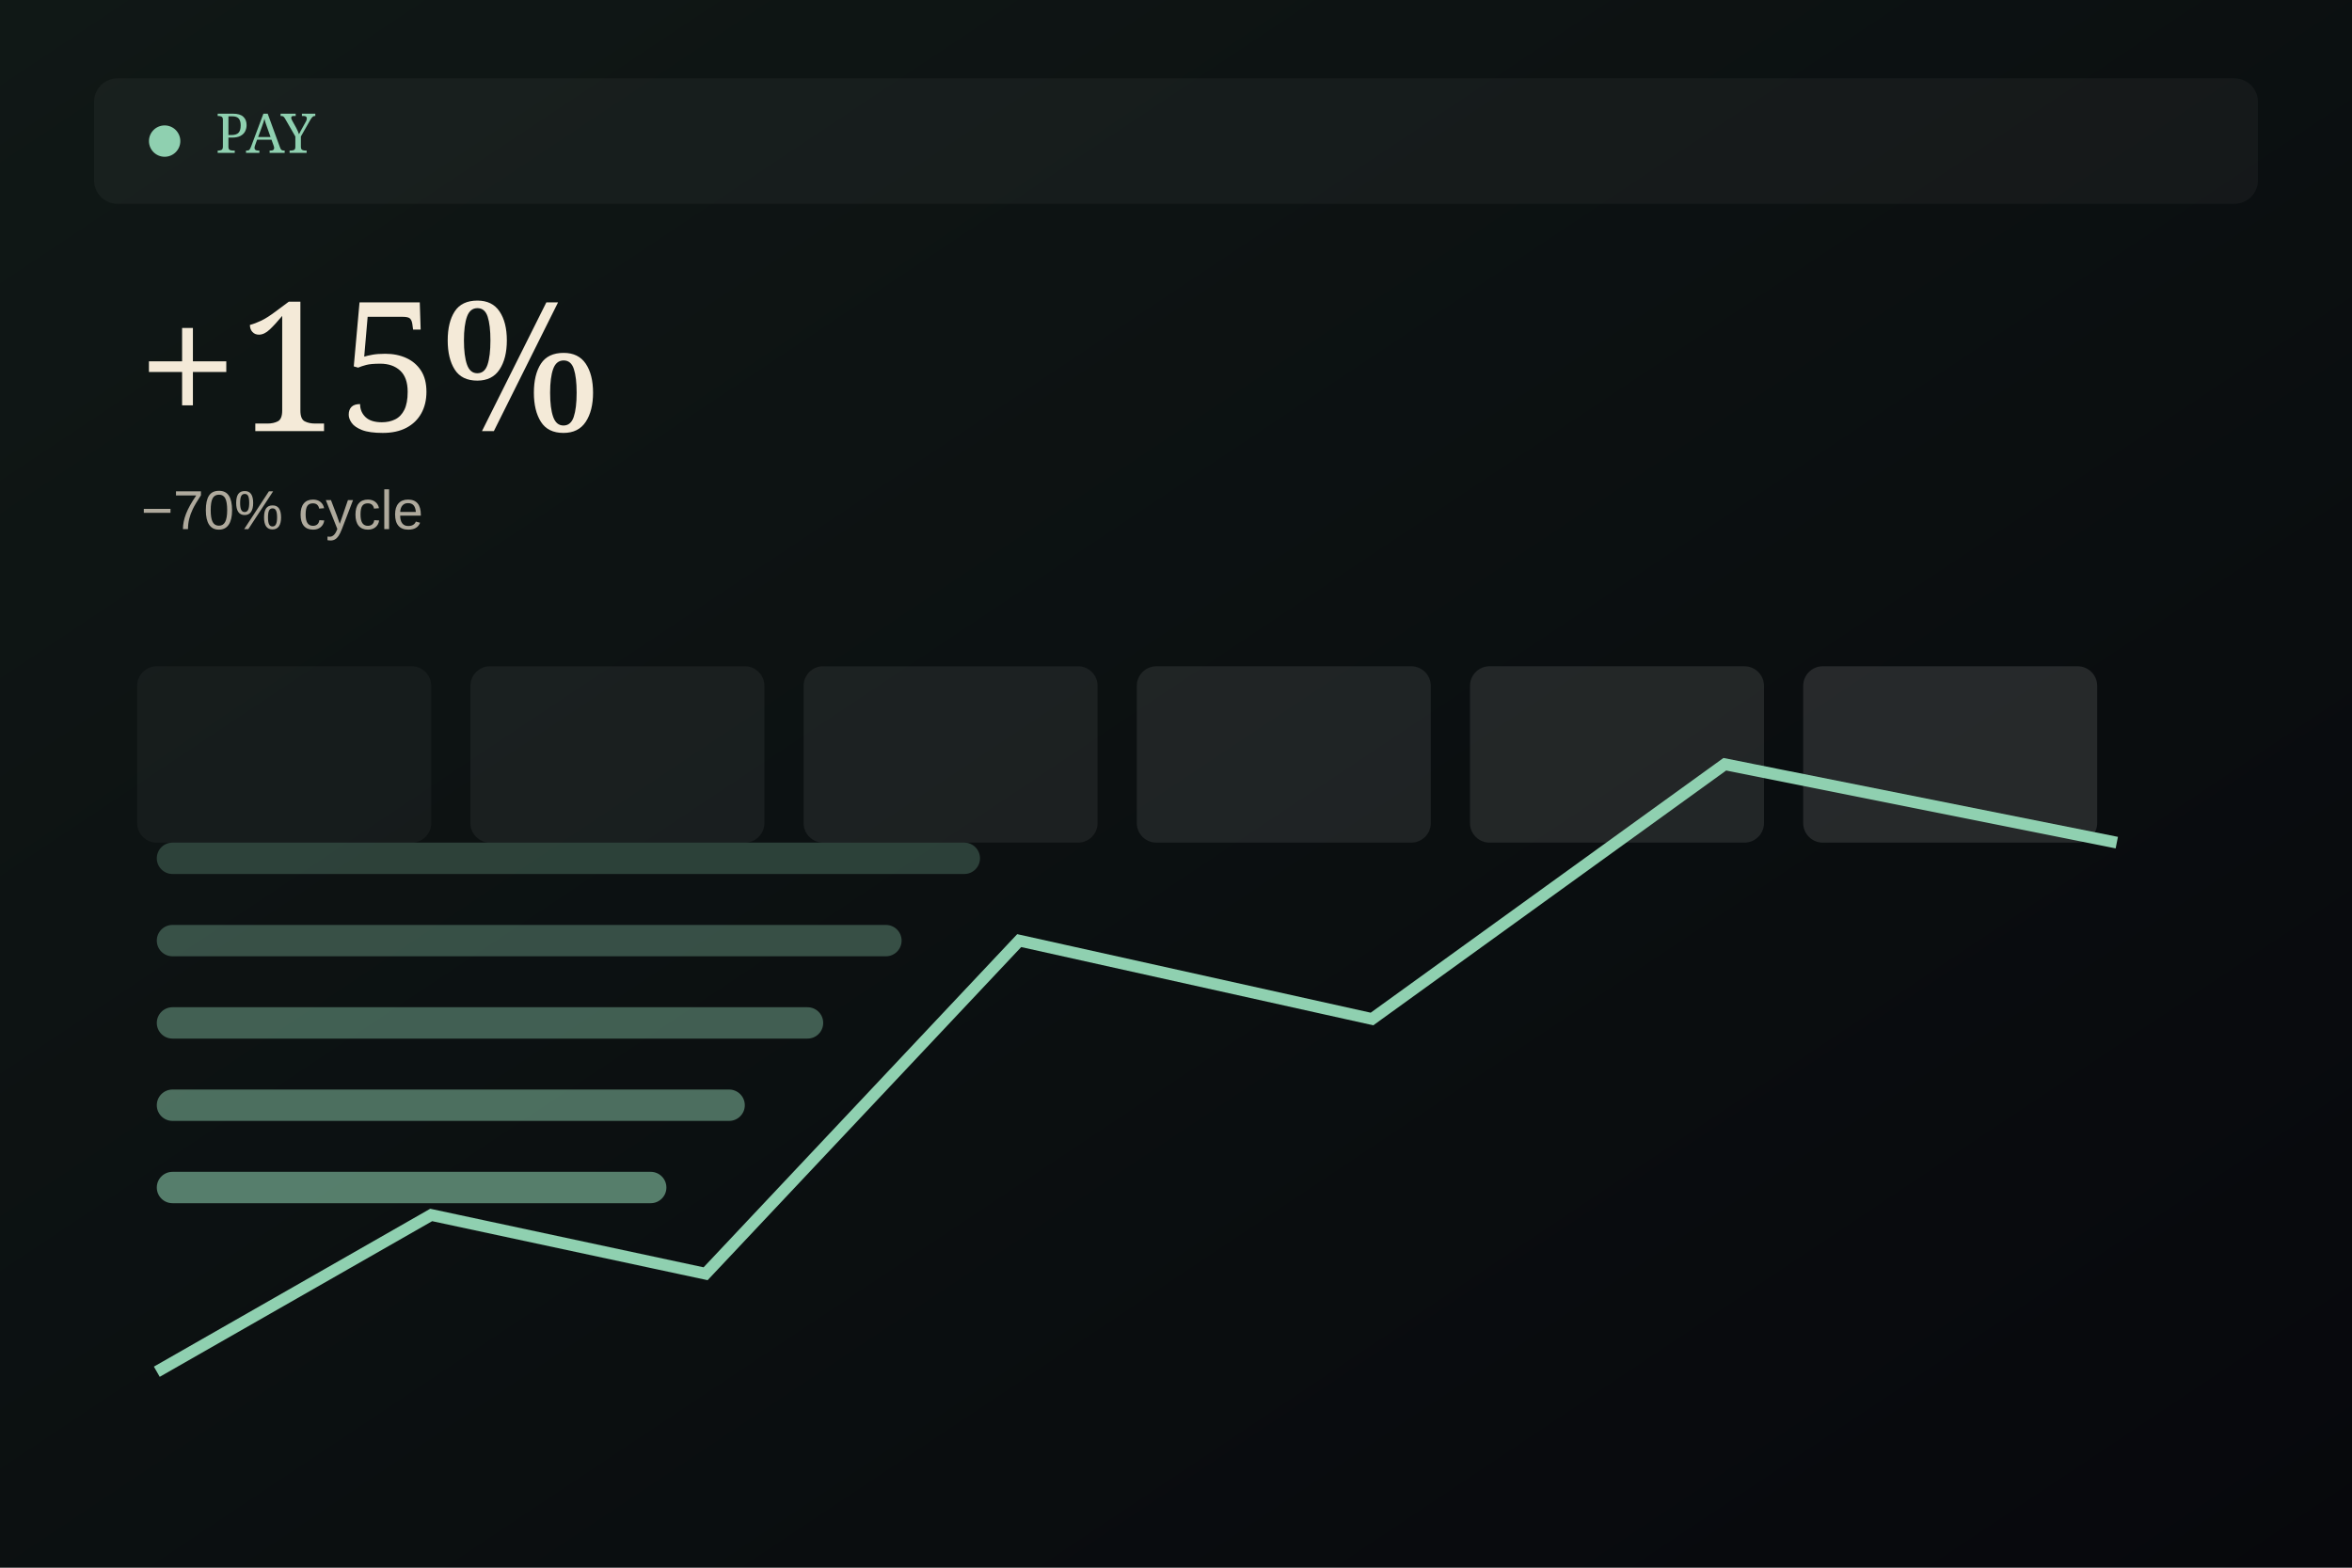
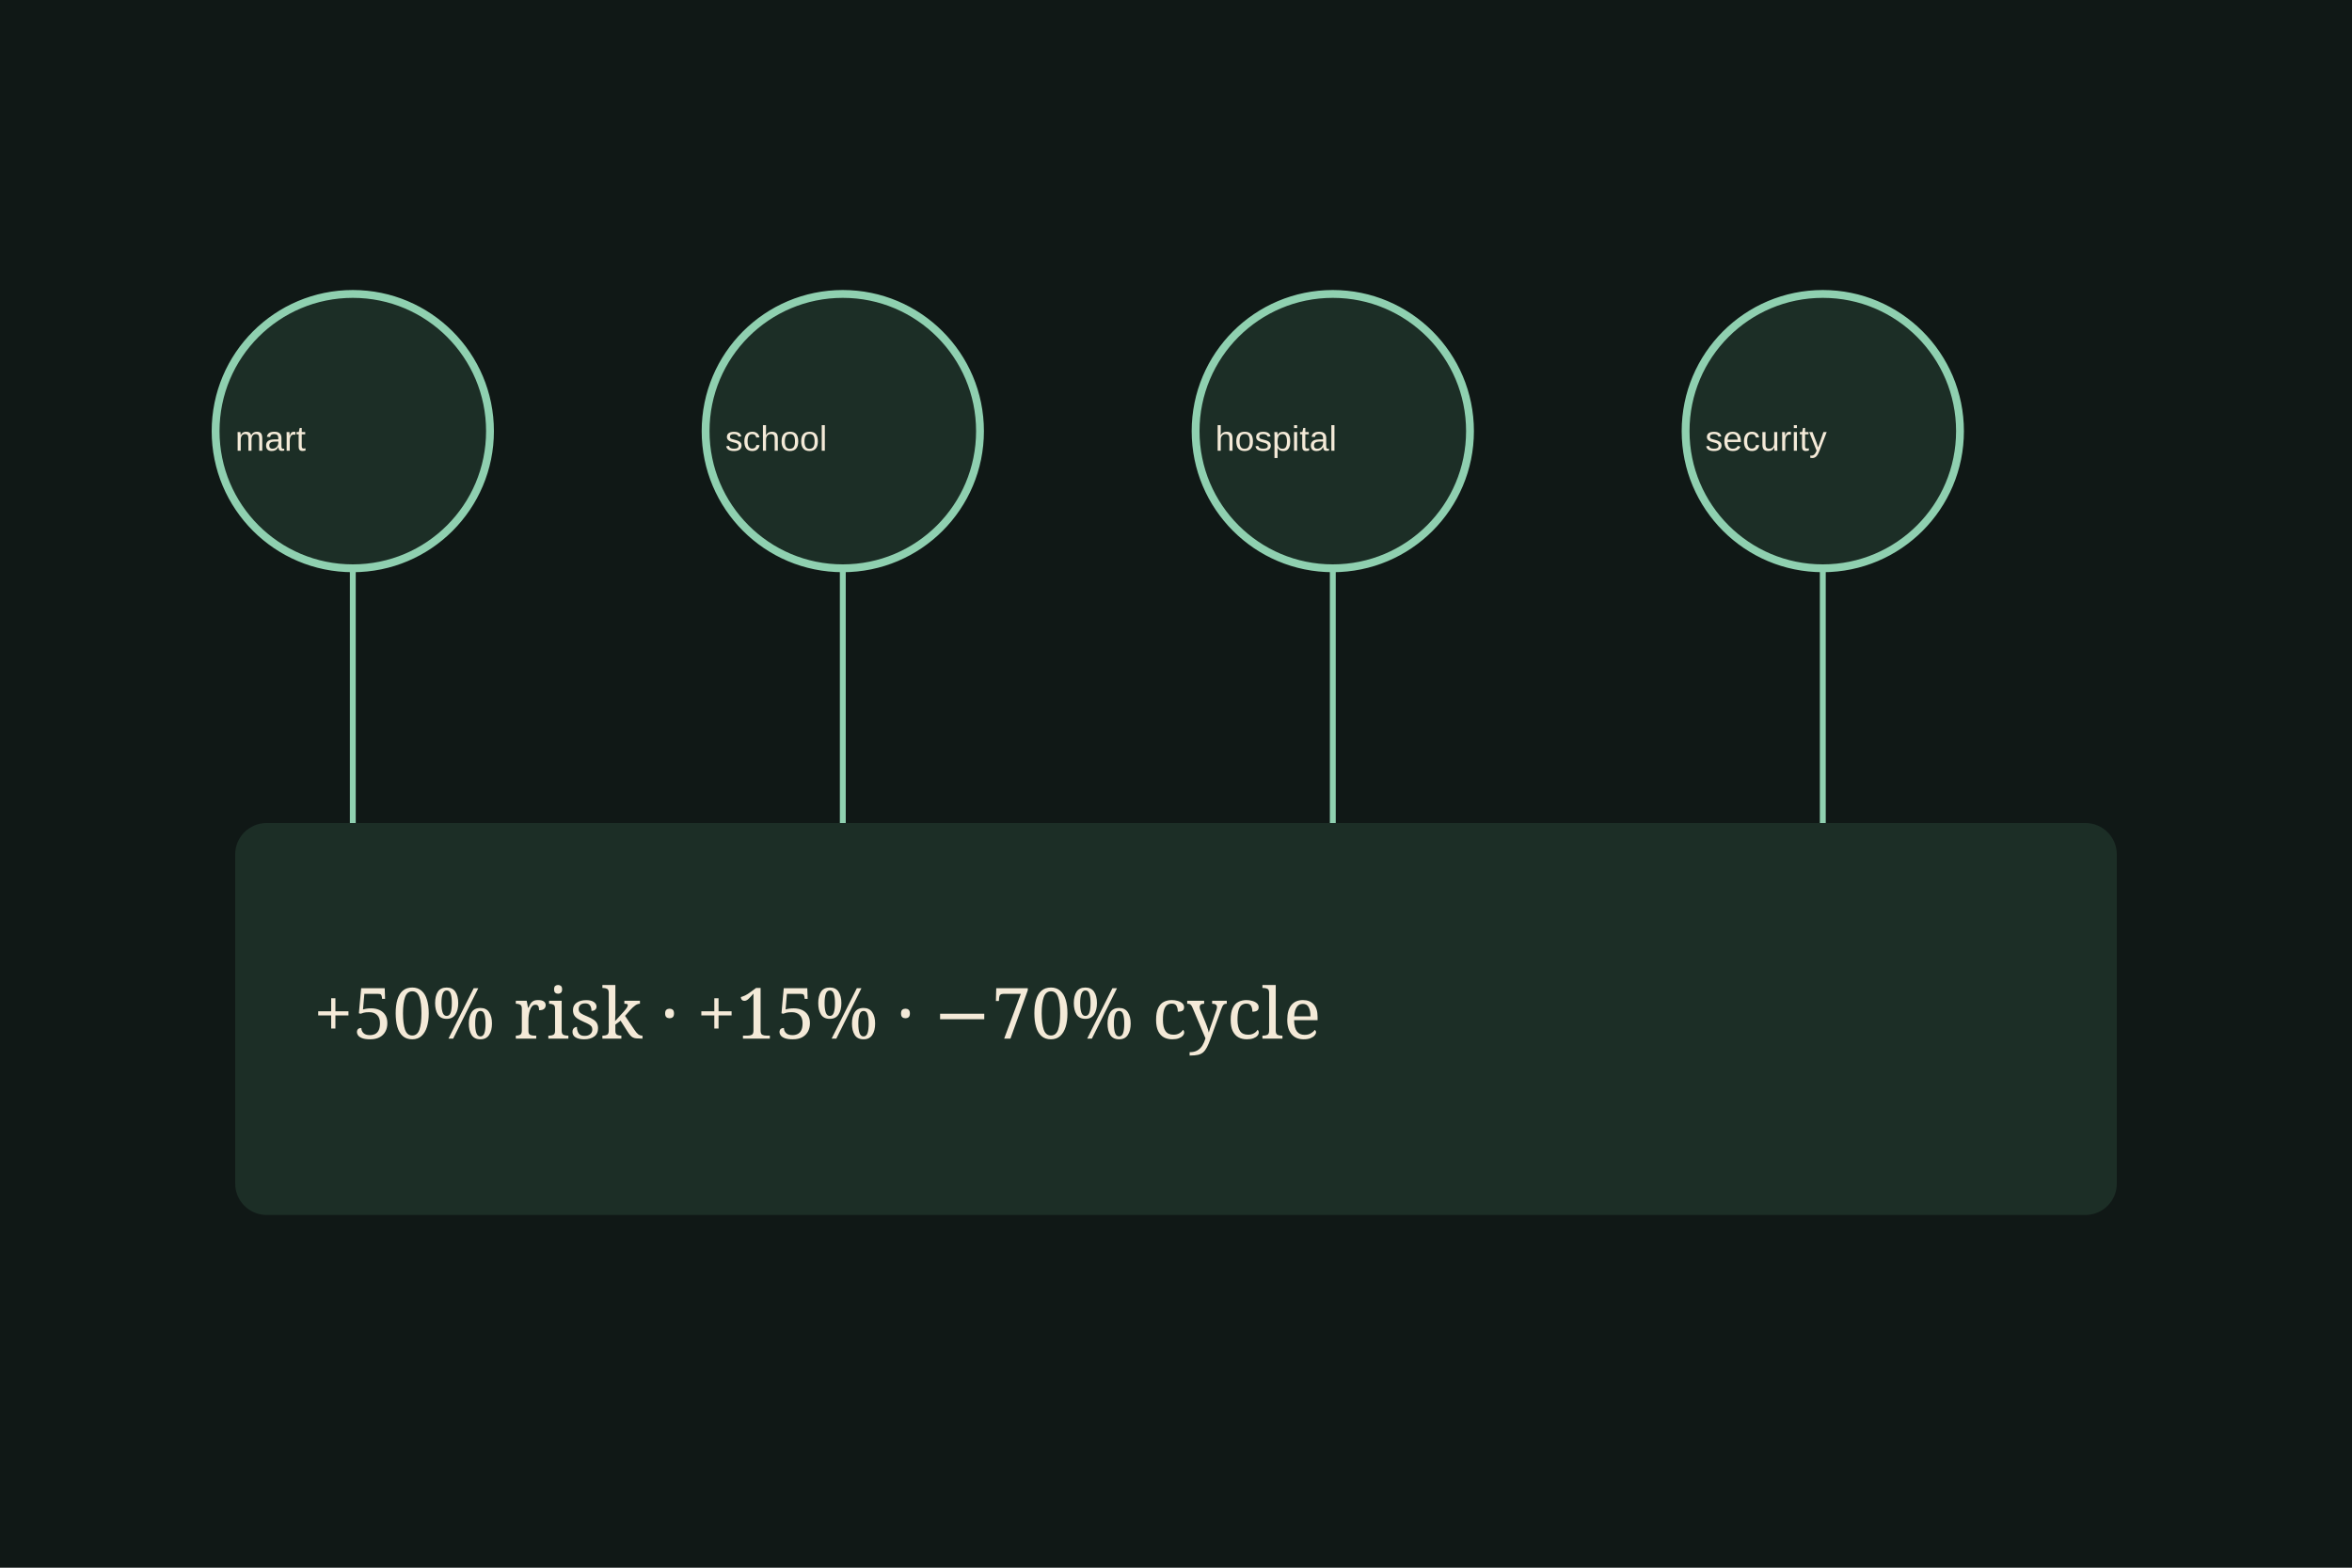
<svg xmlns="http://www.w3.org/2000/svg" viewBox="0 0 1200 800">
-   <defs>
-     <linearGradient id="g" x1="0" y1="0" x2="1" y2="1">
-       <stop offset="0" stop-color="#101816" />
-       <stop offset="1" stop-color="#07080c" />
-     </linearGradient>
-   </defs>
-   <rect width="1200" height="800" fill="url(#g)" />
-   <rect x="48" y="40" width="1104" height="64" rx="12" fill="#ffffff" fill-opacity="0.04" />
-   <circle cx="84" cy="72" r="8" fill="#8fd0b0" />
-   <text x="110" y="78" fill="#8fd0b0" font-family="Georgia,serif" font-size="28">PAY</text>
-   <text x="70" y="220" fill="#f4ead8" font-family="Georgia,serif" font-size="92">+15%</text>
-   <text x="72" y="270" fill="#f4ead8" fill-opacity="0.7" font-family="Arial,sans-serif" font-size="28">−70% cycle</text>
-   <rect x="70" y="340" width="150" height="90" rx="10" fill="#ffffff" fill-opacity="0.04" />
-   <rect x="240" y="340" width="150" height="90" rx="10" fill="#ffffff" fill-opacity="0.055" />
-   <rect x="410" y="340" width="150" height="90" rx="10" fill="#ffffff" fill-opacity="0.07" />
-   <rect x="580" y="340" width="150" height="90" rx="10" fill="#ffffff" fill-opacity="0.085" />
-   <rect x="750" y="340" width="150" height="90" rx="10" fill="#ffffff" fill-opacity="0.1" />
-   <rect x="920" y="340" width="150" height="90" rx="10" fill="#ffffff" fill-opacity="0.115" />
-   <polyline points="80,700 220,620 360,650 520,480 700,520 880,390 1080,430" fill="none" stroke="#8fd0b0" stroke-width="6" />
-   <rect x="80" y="430" width="420" height="16" rx="8" fill="#8fd0b0" fill-opacity="0.25" />
-   <rect x="80" y="472" width="380" height="16" rx="8" fill="#8fd0b0" fill-opacity="0.33" />
-   <rect x="80" y="514" width="340" height="16" rx="8" fill="#8fd0b0" fill-opacity="0.41" />
-   <rect x="80" y="556" width="300" height="16" rx="8" fill="#8fd0b0" fill-opacity="0.49" />
-   <rect x="80" y="598" width="260" height="16" rx="8" fill="#8fd0b0" fill-opacity="0.57" />
+   <rect width="1200" height="800" fill="#101816" />
+   <circle cx="180" cy="220" r="70" fill="#1c2e26" stroke="#8fd0b0" stroke-width="4" />
+   <text x="120" y="230" fill="#f4ead8" font-family="Arial" font-size="18">mart</text>
+   <path d="M180 290 V420" stroke="#8fd0b0" stroke-width="3" />
+   <circle cx="430" cy="220" r="70" fill="#1c2e26" stroke="#8fd0b0" stroke-width="4" />
+   <text x="370" y="230" fill="#f4ead8" font-family="Arial" font-size="18">school</text>
+   <path d="M430 290 V420" stroke="#8fd0b0" stroke-width="3" />
+   <circle cx="680" cy="220" r="70" fill="#1c2e26" stroke="#8fd0b0" stroke-width="4" />
+   <text x="620" y="230" fill="#f4ead8" font-family="Arial" font-size="18">hospital</text>
+   <path d="M680 290 V420" stroke="#8fd0b0" stroke-width="3" />
+   <circle cx="930" cy="220" r="70" fill="#1c2e26" stroke="#8fd0b0" stroke-width="4" />
+   <text x="870" y="230" fill="#f4ead8" font-family="Arial" font-size="18">security</text>
+   <path d="M930 290 V420" stroke="#8fd0b0" stroke-width="3" />
+   <rect x="120" y="420" width="960" height="200" rx="16" fill="#1c2e26" />
+   <text x="160" y="530" fill="#f4ead8" font-family="Georgia" font-size="36">+50% risk · +15% · −70% cycle</text>
</svg>
